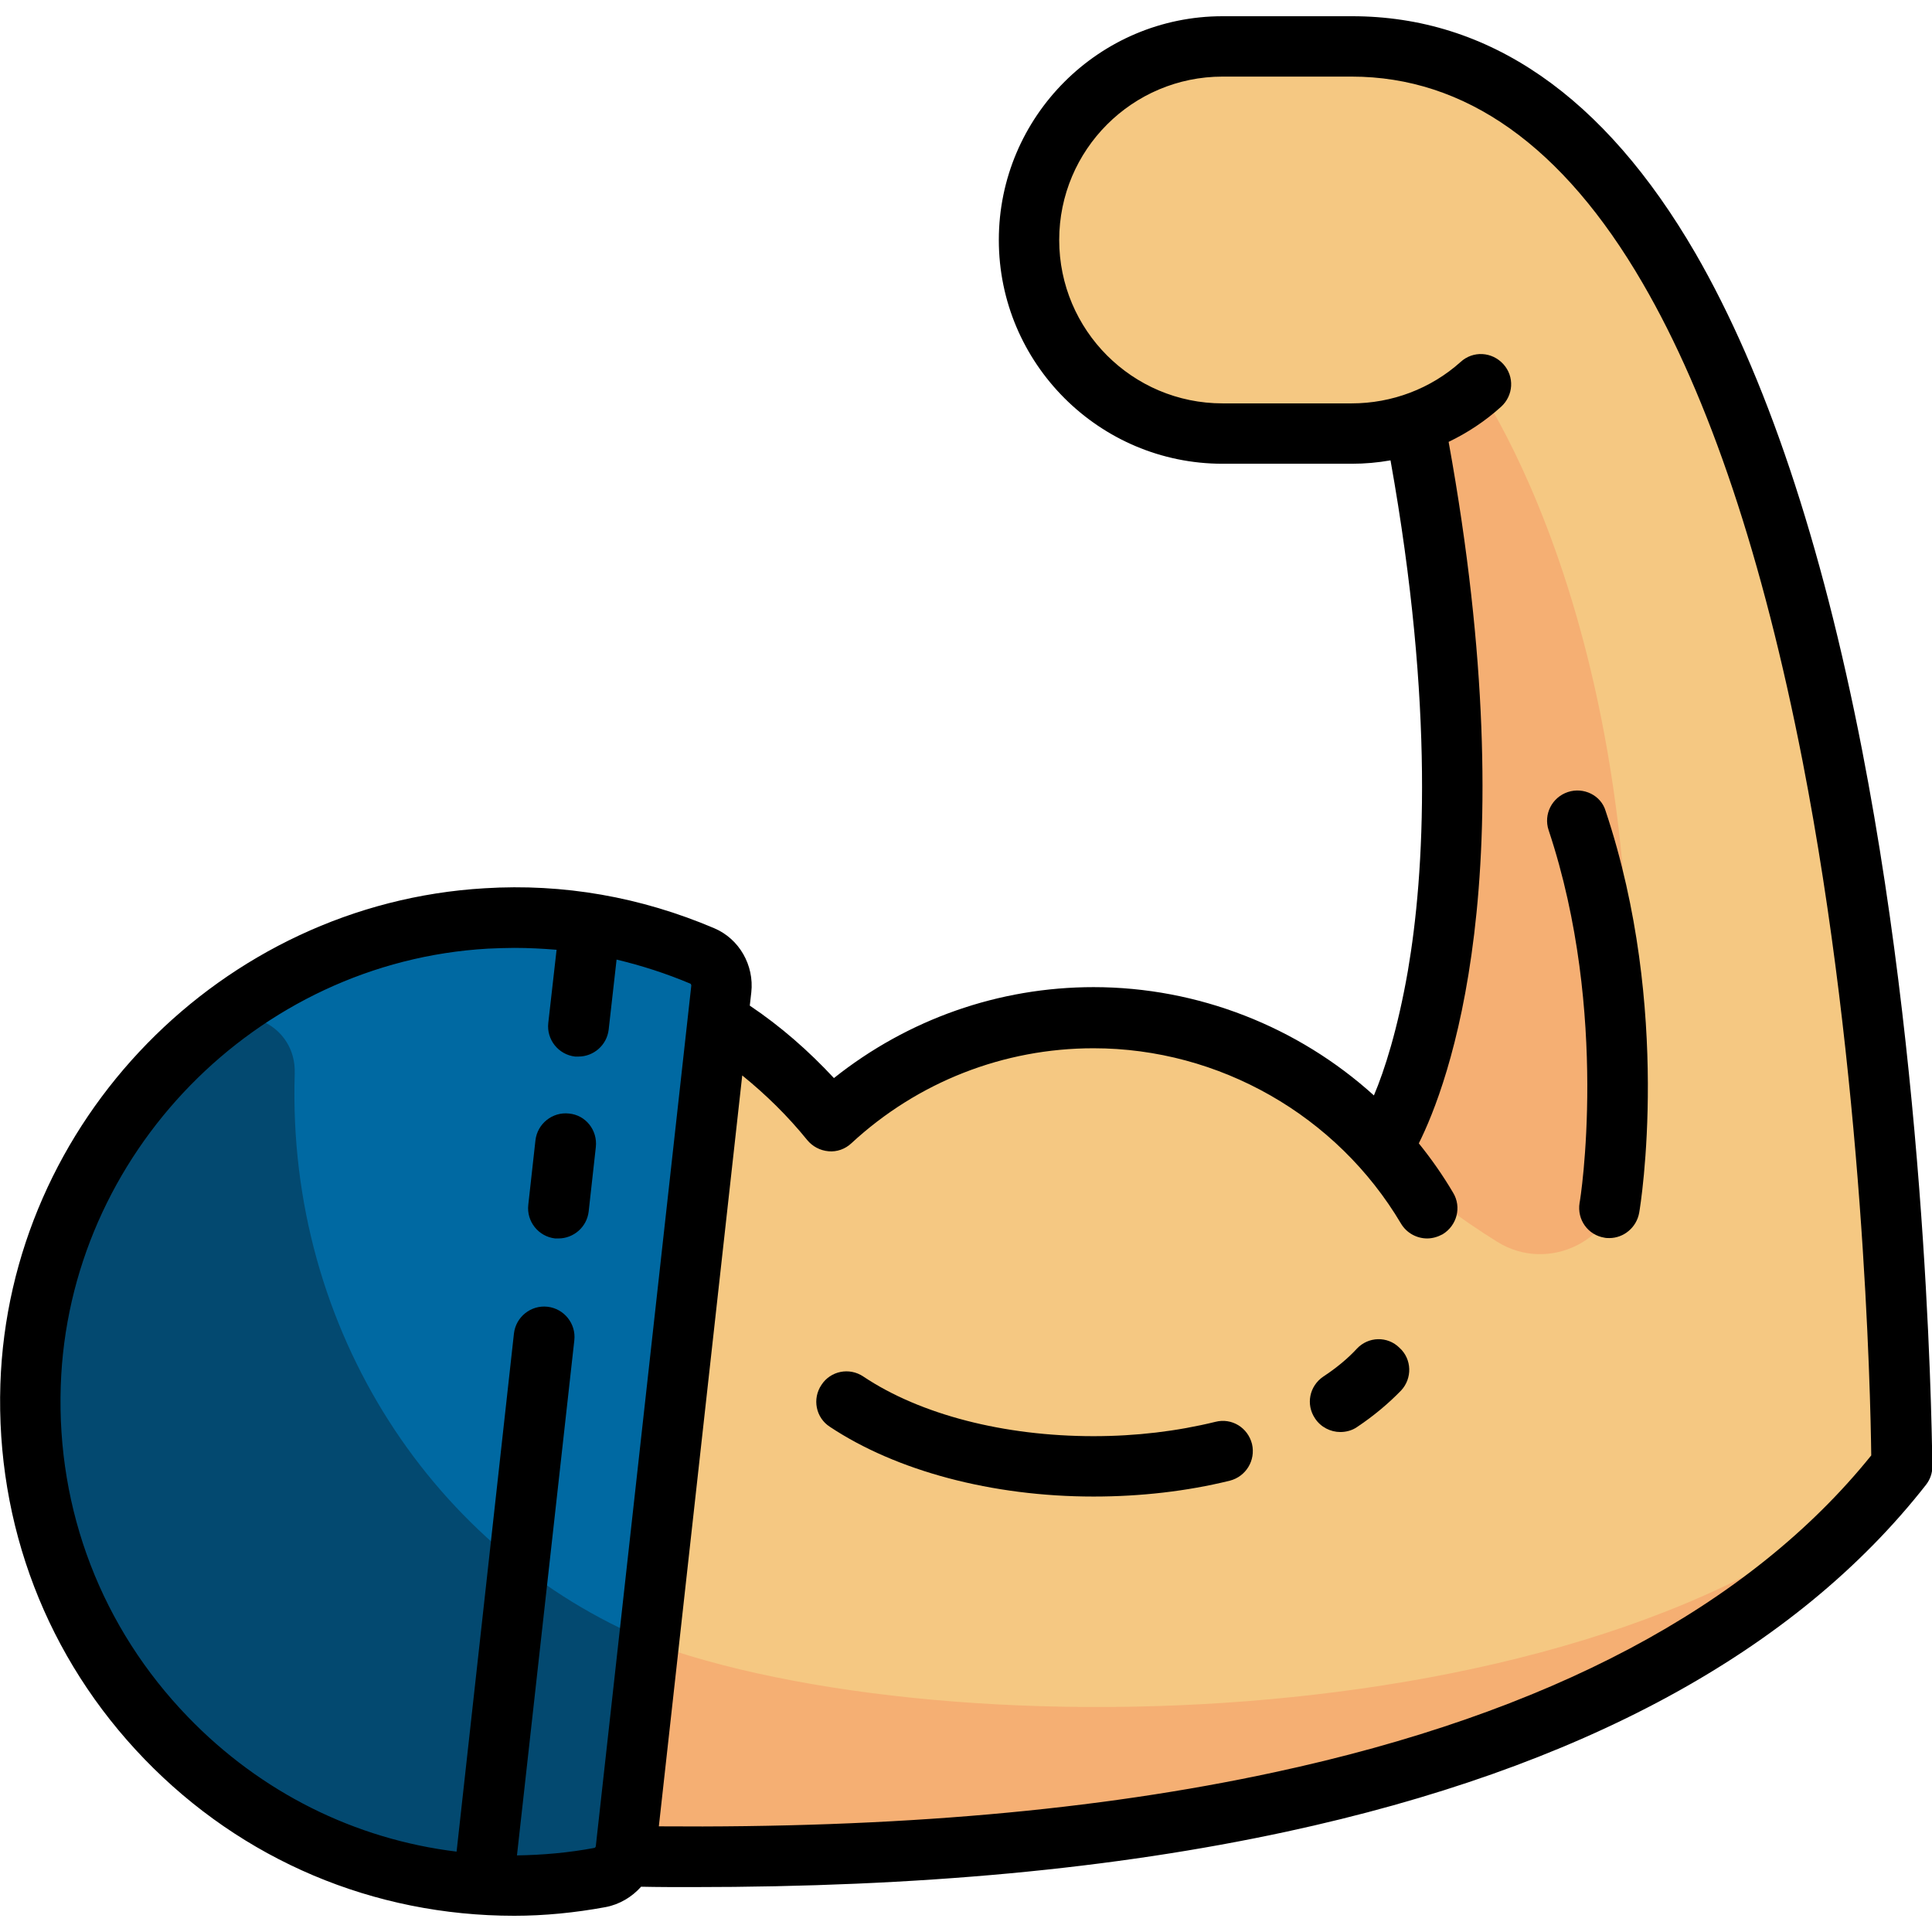
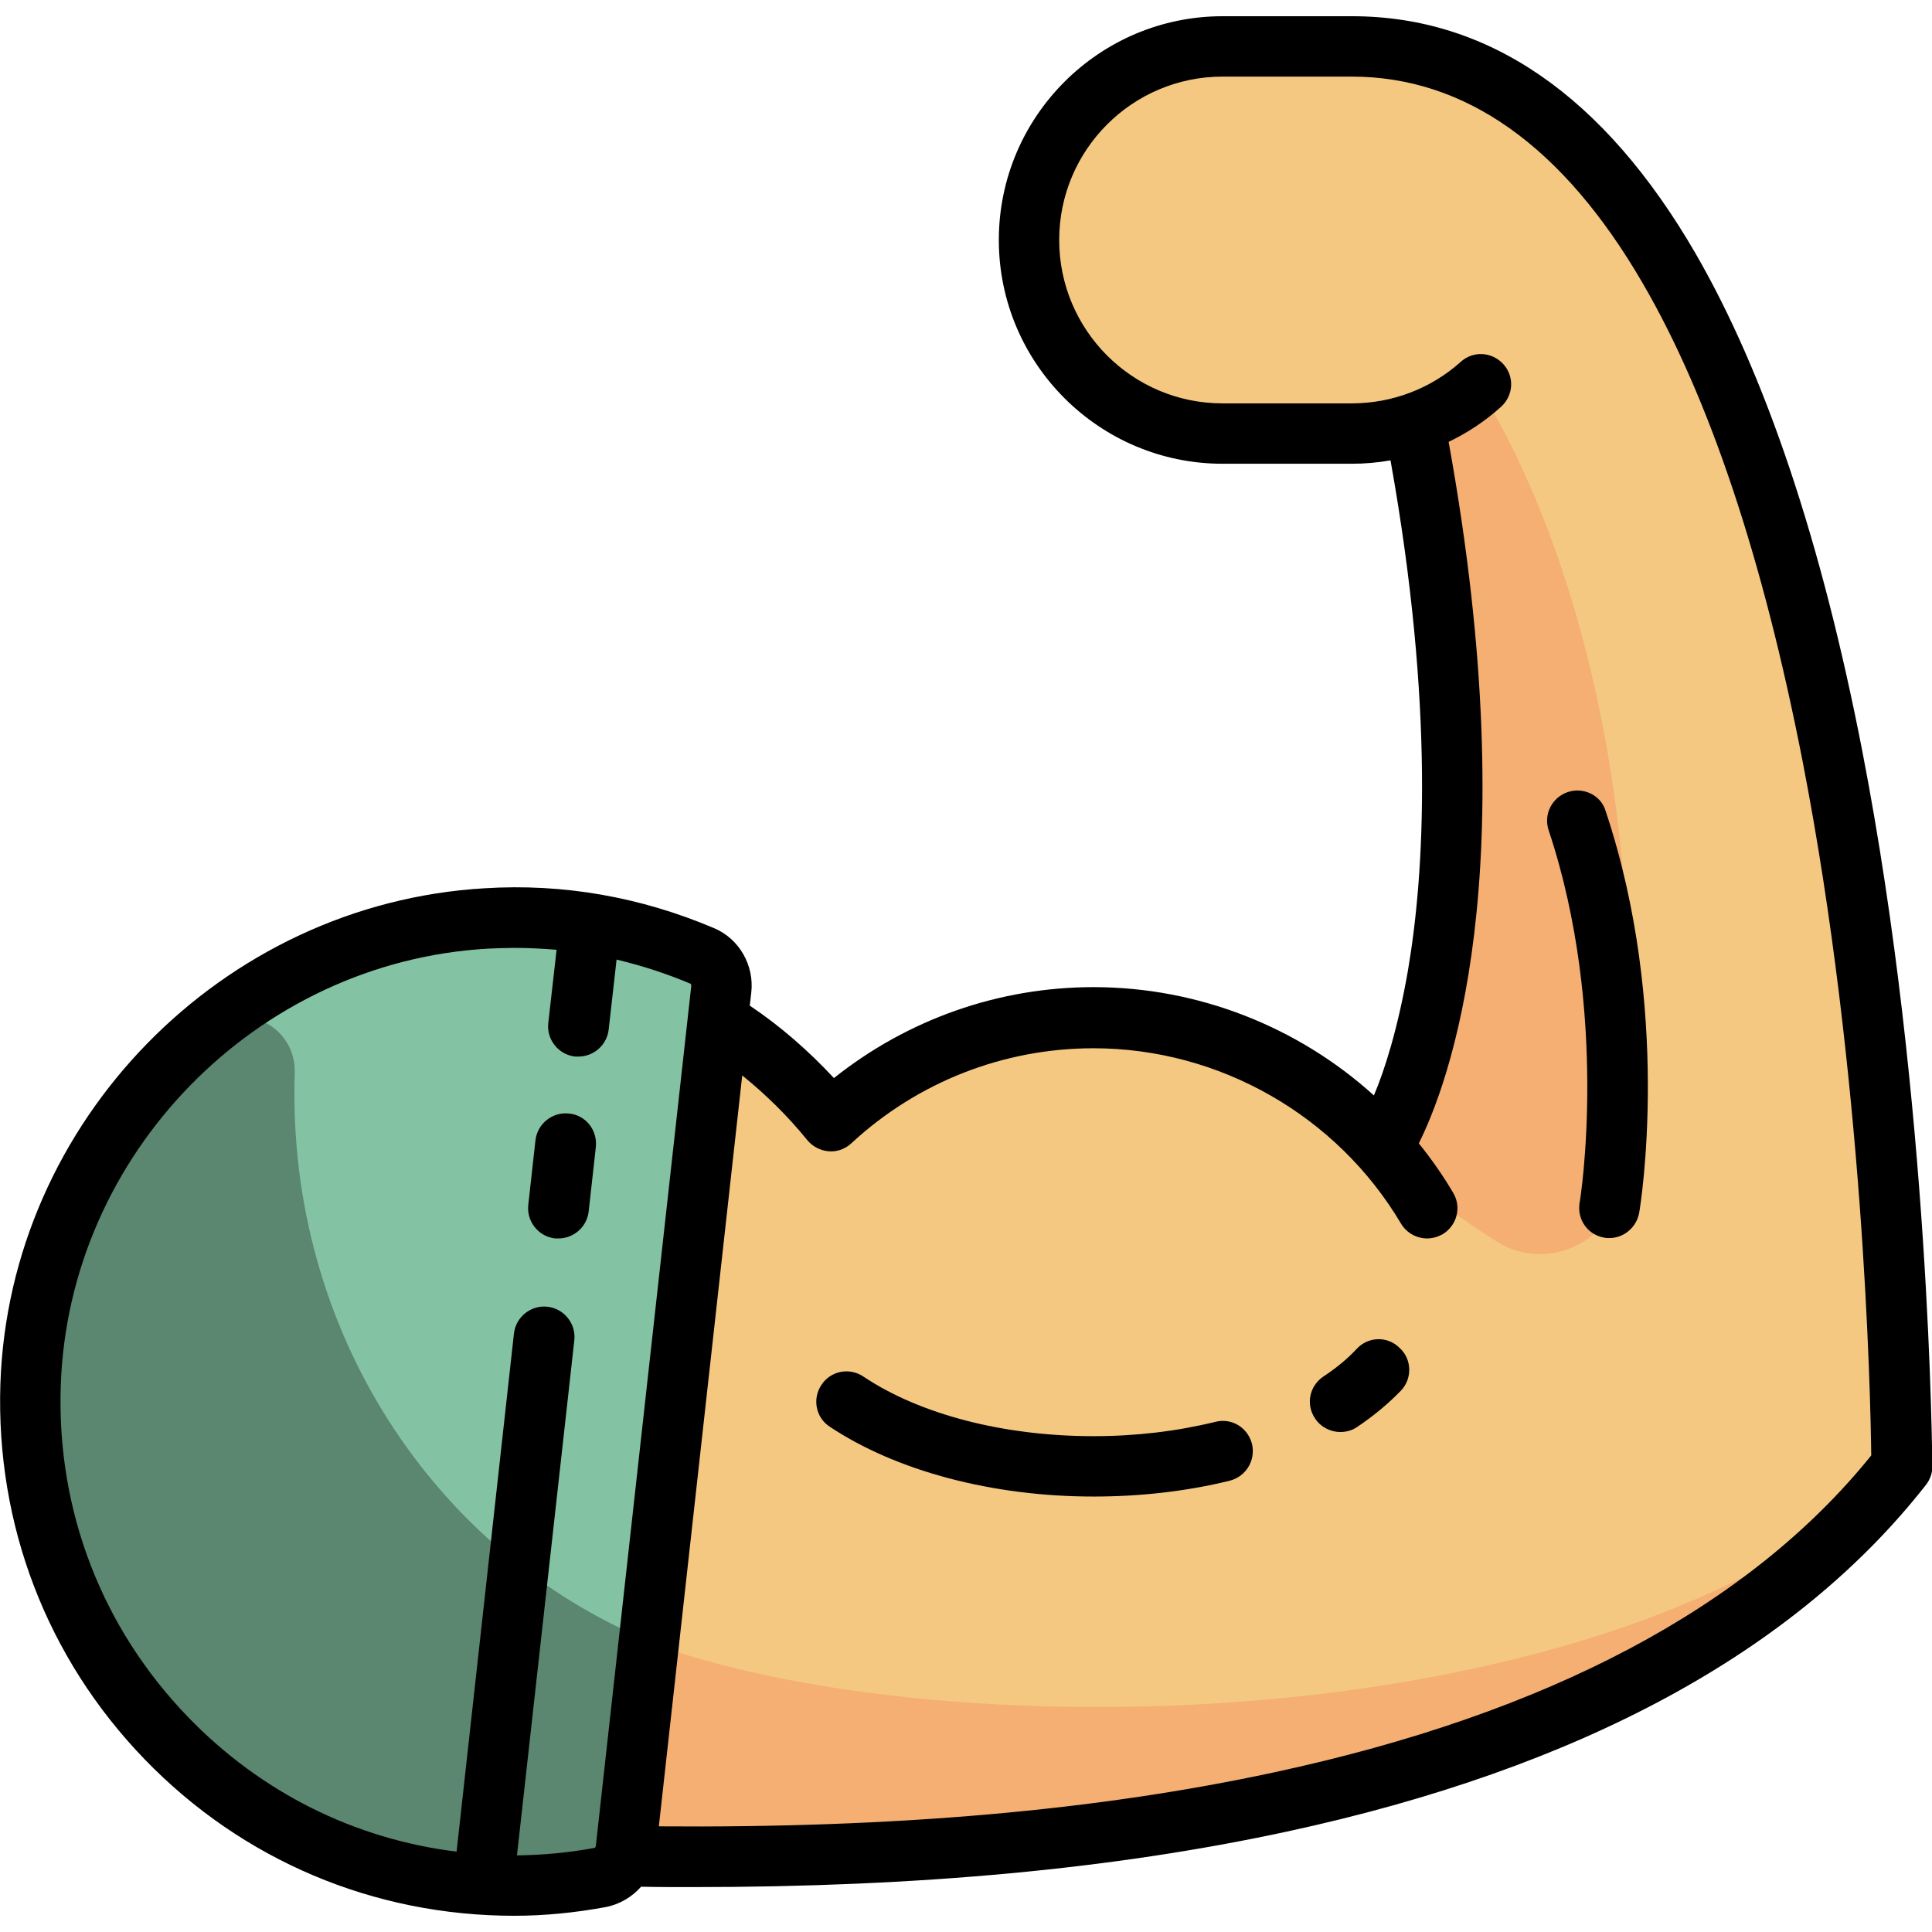
<svg xmlns="http://www.w3.org/2000/svg" version="1.1" id="Layer_1" x="0px" y="0px" viewBox="0 0 512 512" style="enable-background:new 0 0 512 512;" xml:space="preserve">
  <style type="text/css">
	.st0{fill:#F5C882;}
	.st1{fill:#F5AF73;}
- 	.st2{fill:#0069A2;}
- 	.st3{fill:#034970;}
+ 	.st2{fill:#83C3A3;}
+ 	.st3{fill:#5B8670;}
</style>
  <path class="st0" d="M358.2,12.3h-32.1c-28.1,0-52.6,21.6-53.4,49.7c-0.9,29.1,22.4,52.9,51.3,52.9h34.2c6.3,0,12.4-1.2,18-3.3  c25.9,110.9-0.4,185.7-7.2,195.6c-18.8-22.9-47.2-37.5-79.2-37.5c-23.2,0-44.5,7.8-61.7,20.7c-4.5,3.4-10.9,2.9-14.8-1.2  c-25.6-26.7-63.4-41.5-104.5-35.3c-52.5,7.9-94.1,51.4-100,104.2c-8,72,48.1,133,118.5,133c42.8,0,282.6,17.9,376.7-102.6  C504,388.5,503.6,12.3,358.2,12.3z" />
  <g>
    <path class="st1" d="M376.1,111.6c25.9,110.9-0.4,185.7-7.2,195.6c7.8,8.3,18.1,15.8,27.9,21.9c13.7,8.5,31.5-0.5,33-16.5   c12.8-143-40.5-213.7-40.5-213.7C385.1,105.6,376.1,111.6,376.1,111.6z" />
    <path class="st1" d="M167.3,433.4c-63.1-25.7-110.1-93-87.2-171.1C37.7,280.6,8,322.7,8,371.9c0,65.9,53.4,119.3,119.3,119.3   c42.8,0,282.6,17.9,376.7-102.6C429.2,462.3,243.9,464.6,167.3,433.4z" />
  </g>
  <path class="st2" d="M186.2,253.4c-17.5-7.4-36.9-11.2-57.3-10C63.5,247.2,10.3,301.6,8.1,367.1C5.7,439.9,64,499.7,136.3,499.7  c7.8,0,15.4-0.8,22.8-2.1c3.7-0.7,6.4-3.8,6.8-7.5l25.3-227.9C191.6,258.5,189.6,254.9,186.2,253.4z" />
-   <path class="st3" d="M78.1,284.7c0-0.1,0-0.2,0-0.3c0.4-12.5-13.7-19.5-23.3-11.6c-27.5,22.8-45.5,56.7-46.7,94.2  C5.7,439.9,64,499.7,136.3,499.7c7.8,0,15.4-0.8,22.8-2.1c3.7-0.7,6.4-3.8,6.8-7.5l6.1-55.2C115.5,411.5,76,352.9,78.1,284.7z" />
-   <path d="M493.5,198.9c-10.8-55.5-25.7-99.8-44.2-131.8c-24.2-41.7-54.8-62.8-91-62.8l0,0H324c-32.7,0-59.3,26.6-59.3,59.3  s26.6,59.3,59.3,59.3h34.2c3.5,0,6.9-0.3,10.3-0.9c11.7,65.4,9,109.6,4.6,135.3c-2.7,15.5-6.2,26.4-9,33  c-20.1-18.2-46.6-28.7-74.3-28.7c-25.1,0-49.2,8.5-68.8,24.1c-6.7-7.2-14.1-13.7-22.3-19.2l0.4-3.5c0.8-7.2-3.2-14.2-9.8-17  c-19.5-8.3-40-11.9-60.9-10.6c-69.6,4.1-126,61.8-128.3,131.4c-1.2,37.3,12.3,72.6,38.2,99.4c25.9,26.8,60.7,41.5,98,41.5  c7.9,0,16.1-0.8,24.2-2.3c3.7-0.7,7-2.7,9.4-5.4c4.5,0.1,9,0.1,13.5,0.1c60.1,0,111.7-4.8,157.6-14.7  c77.8-16.8,134.8-47.7,169.4-91.9c1.1-1.4,1.7-3.1,1.7-4.9C512,387.6,511.7,292.6,493.5,198.9z M157.9,489.2c0,0.3-0.2,0.4-0.3,0.5  c-6.9,1.3-13.8,1.9-20.6,2l15.2-136.5c0.5-4.4-2.7-8.4-7.1-8.9c-4.4-0.5-8.4,2.7-8.9,7.1L121,490.7C94,487.4,69.1,475,49.8,455  C27,431.4,15,400.3,16.1,367.3c2-61.4,51.8-112.4,113.2-115.9c2.4-0.1,4.7-0.2,7-0.2c3.8,0,7.5,0.2,11.2,0.5l-2.2,19.4  c-0.5,4.4,2.7,8.4,7.1,8.9c0.3,0,0.6,0,0.9,0c4,0,7.5-3,8-7.1l2.1-18.6c6.7,1.6,13.2,3.7,19.6,6.4c0,0,0.2,0.2,0.2,0.5L157.9,489.2z   M337.6,469.7c-46.9,10.1-100.3,14.8-163,14.3L196.7,285c6.3,5.1,12.1,10.8,17.2,17.1c1.4,1.7,3.4,2.8,5.7,3c2.2,0.2,4.4-0.6,6-2.1  c17.6-16.3,40.4-25.2,64.2-25.2c33.3,0,64.5,17.8,81.5,46.5c1.5,2.5,4.2,3.9,6.9,3.9c1.4,0,2.8-0.4,4.1-1.1c3.8-2.3,5.1-7.2,2.8-11  c-2.7-4.6-5.8-9-9.1-13.1c7.7-15.4,28.8-70.6,7.9-185.9c5-2.4,9.7-5.5,13.9-9.3c3.3-3,3.6-8,0.6-11.3c-3-3.3-8-3.6-11.3-0.6  c-7.9,7.1-18.2,11-28.9,11H324c-23.9,0-43.3-19.4-43.3-43.3s19.4-43.3,43.3-43.3h34.2c30.1,0,56,18.4,77.1,54.7  c17.7,30.4,31.9,73,42.4,126.7c16.2,83.3,18,167.8,18.2,184C463.6,425.8,410.3,454.1,337.6,469.7z" />
+   <path class="st3" d="M78.1,284.7c0-0.1,0-0.2,0-0.3c0.4-12.5-13.7-19.5-23.3-11.6C27.3,295.6,9.3,329.5,8.1,367  C5.7,439.9,64,499.7,136.3,499.7c7.8,0,15.4-0.8,22.8-2.1c3.7-0.7,6.4-3.8,6.8-7.5l6.1-55.2C115.5,411.5,76,352.9,78.1,284.7z" />
+   <path d="M493.5,198.9c-10.8-55.5-25.7-99.8-44.2-131.8c-24.2-41.7-54.8-62.8-91-62.8l0,0H324c-32.7,0-59.3,26.6-59.3,59.3  s26.6,59.3,59.3,59.3h34.2c3.5,0,6.9-0.3,10.3-0.9c11.7,65.4,9,109.6,4.6,135.3c-2.7,15.5-6.2,26.4-9,33  c-20.1-18.2-46.6-28.7-74.3-28.7c-25.1,0-49.2,8.5-68.8,24.1c-6.7-7.2-14.1-13.7-22.3-19.2l0.4-3.5c0.8-7.2-3.2-14.2-9.8-17  c-19.5-8.3-40-11.9-60.9-10.6c-69.6,4.1-126,61.8-128.3,131.4c-1.2,37.3,12.3,72.6,38.2,99.4s60.7,41.5,98,41.5  c7.9,0,16.1-0.8,24.2-2.3c3.7-0.7,7-2.7,9.4-5.4c4.5,0.1,9,0.1,13.5,0.1c60.1,0,111.7-4.8,157.6-14.7  c77.8-16.8,134.8-47.7,169.4-91.9c1.1-1.4,1.7-3.1,1.7-4.9C512,387.6,511.7,292.6,493.5,198.9z M157.9,489.2c0,0.3-0.2,0.4-0.3,0.5  c-6.9,1.3-13.8,1.9-20.6,2l15.2-136.5c0.5-4.4-2.7-8.4-7.1-8.9c-4.4-0.5-8.4,2.7-8.9,7.1L121,490.7C94,487.4,69.1,475,49.8,455  C27,431.4,15,400.3,16.1,367.3c2-61.4,51.8-112.4,113.2-115.9c2.4-0.1,4.7-0.2,7-0.2c3.8,0,7.5,0.2,11.2,0.5l-2.2,19.4  c-0.5,4.4,2.7,8.4,7.1,8.9c0.3,0,0.6,0,0.9,0c4,0,7.5-3,8-7.1l2.1-18.6c6.7,1.6,13.2,3.7,19.6,6.4c0,0,0.2,0.2,0.2,0.5L157.9,489.2z   M337.6,469.7c-46.9,10.1-100.3,14.8-163,14.3l22.1-199c6.3,5.1,12.1,10.8,17.2,17.1c1.4,1.7,3.4,2.8,5.7,3c2.2,0.2,4.4-0.6,6-2.1  c17.6-16.3,40.4-25.2,64.2-25.2c33.3,0,64.5,17.8,81.5,46.5c1.5,2.5,4.2,3.9,6.9,3.9c1.4,0,2.8-0.4,4.1-1.1c3.8-2.3,5.1-7.2,2.8-11  c-2.7-4.6-5.8-9-9.1-13.1c7.7-15.4,28.8-70.6,7.9-185.9c5-2.4,9.7-5.5,13.9-9.3c3.3-3,3.6-8,0.6-11.3s-8-3.6-11.3-0.6  c-7.9,7.1-18.2,11-28.9,11H324c-23.9,0-43.3-19.4-43.3-43.3s19.4-43.3,43.3-43.3h34.2c30.1,0,56,18.4,77.1,54.7  c17.7,30.4,31.9,73,42.4,126.7c16.2,83.3,18,167.8,18.2,184C463.6,425.8,410.3,454.1,337.6,469.7z" />
  <path d="M359.6,357.4c-2.4,2.6-5.4,5.1-8.9,7.4c-3.7,2.5-4.7,7.4-2.2,11.1c1.5,2.3,4.1,3.6,6.7,3.6c1.5,0,3.1-0.4,4.4-1.3  c4.5-3,8.4-6.3,11.7-9.7c3-3.2,2.9-8.3-0.4-11.3C367.7,354,362.6,354.2,359.6,357.4z" />
  <path d="M322.1,376.8c-10.2,2.5-21,3.8-32.3,3.8c-23.7,0-45.9-5.7-61-15.8c-3.7-2.5-8.7-1.5-11.1,2.2c-2.5,3.7-1.5,8.7,2.2,11.1  c17.6,11.7,43,18.5,69.9,18.5c12.5,0,24.7-1.4,36.1-4.2c4.3-1.1,6.9-5.4,5.9-9.7C330.7,378.3,326.4,375.7,322.1,376.8z" />
  <path d="M415.5,209.9c-4.2,1.4-6.5,5.9-5.1,10.1c16.2,48.6,8.4,98.1,8.2,98.8c-0.7,4.4,2.2,8.5,6.6,9.2c0.4,0.1,0.9,0.1,1.3,0.1  c3.8,0,7.2-2.8,7.9-6.7c0.4-2.2,8.7-53.9-8.9-106.5C424.3,210.8,419.7,208.5,415.5,209.9z" />
  <path d="M150.8,295.1c-4.4-0.5-8.4,2.7-8.9,7.1l-1.9,17.1c-0.5,4.4,2.7,8.4,7.1,8.9c0.3,0,0.6,0,0.9,0c4,0,7.5-3,8-7.1l1.9-17.1  C158.4,299.5,155.2,295.5,150.8,295.1z" />
</svg>
